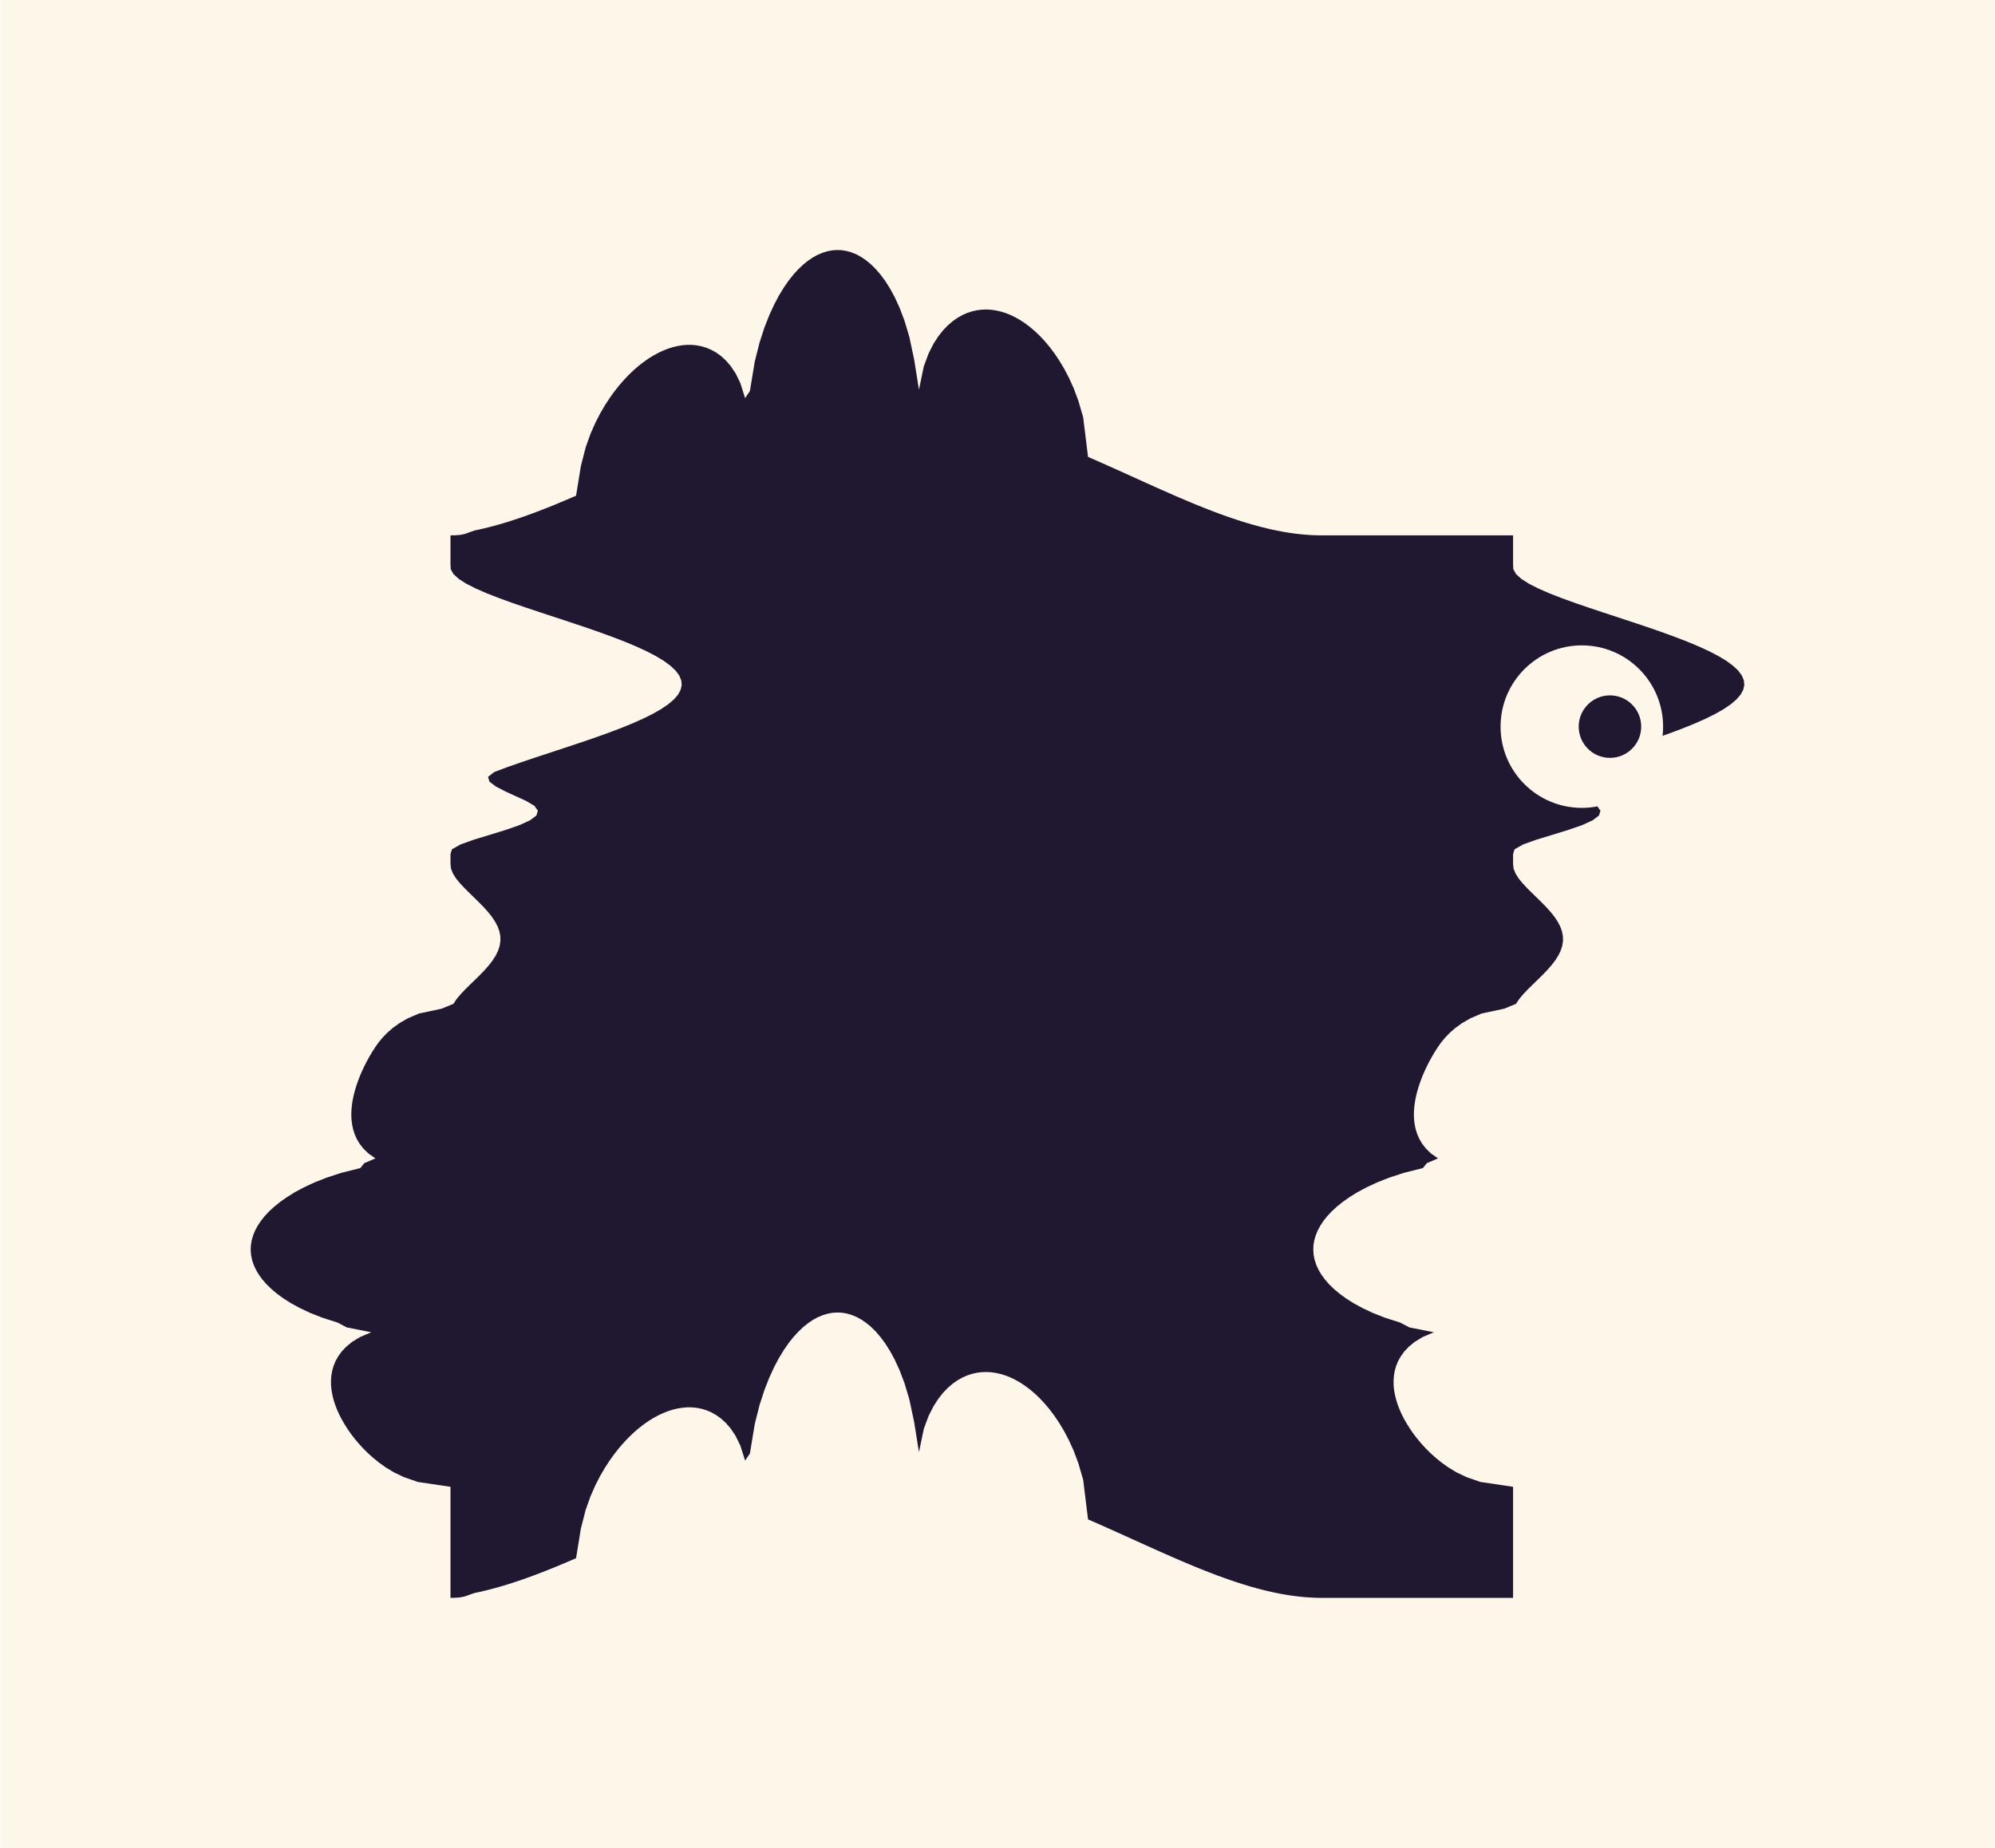
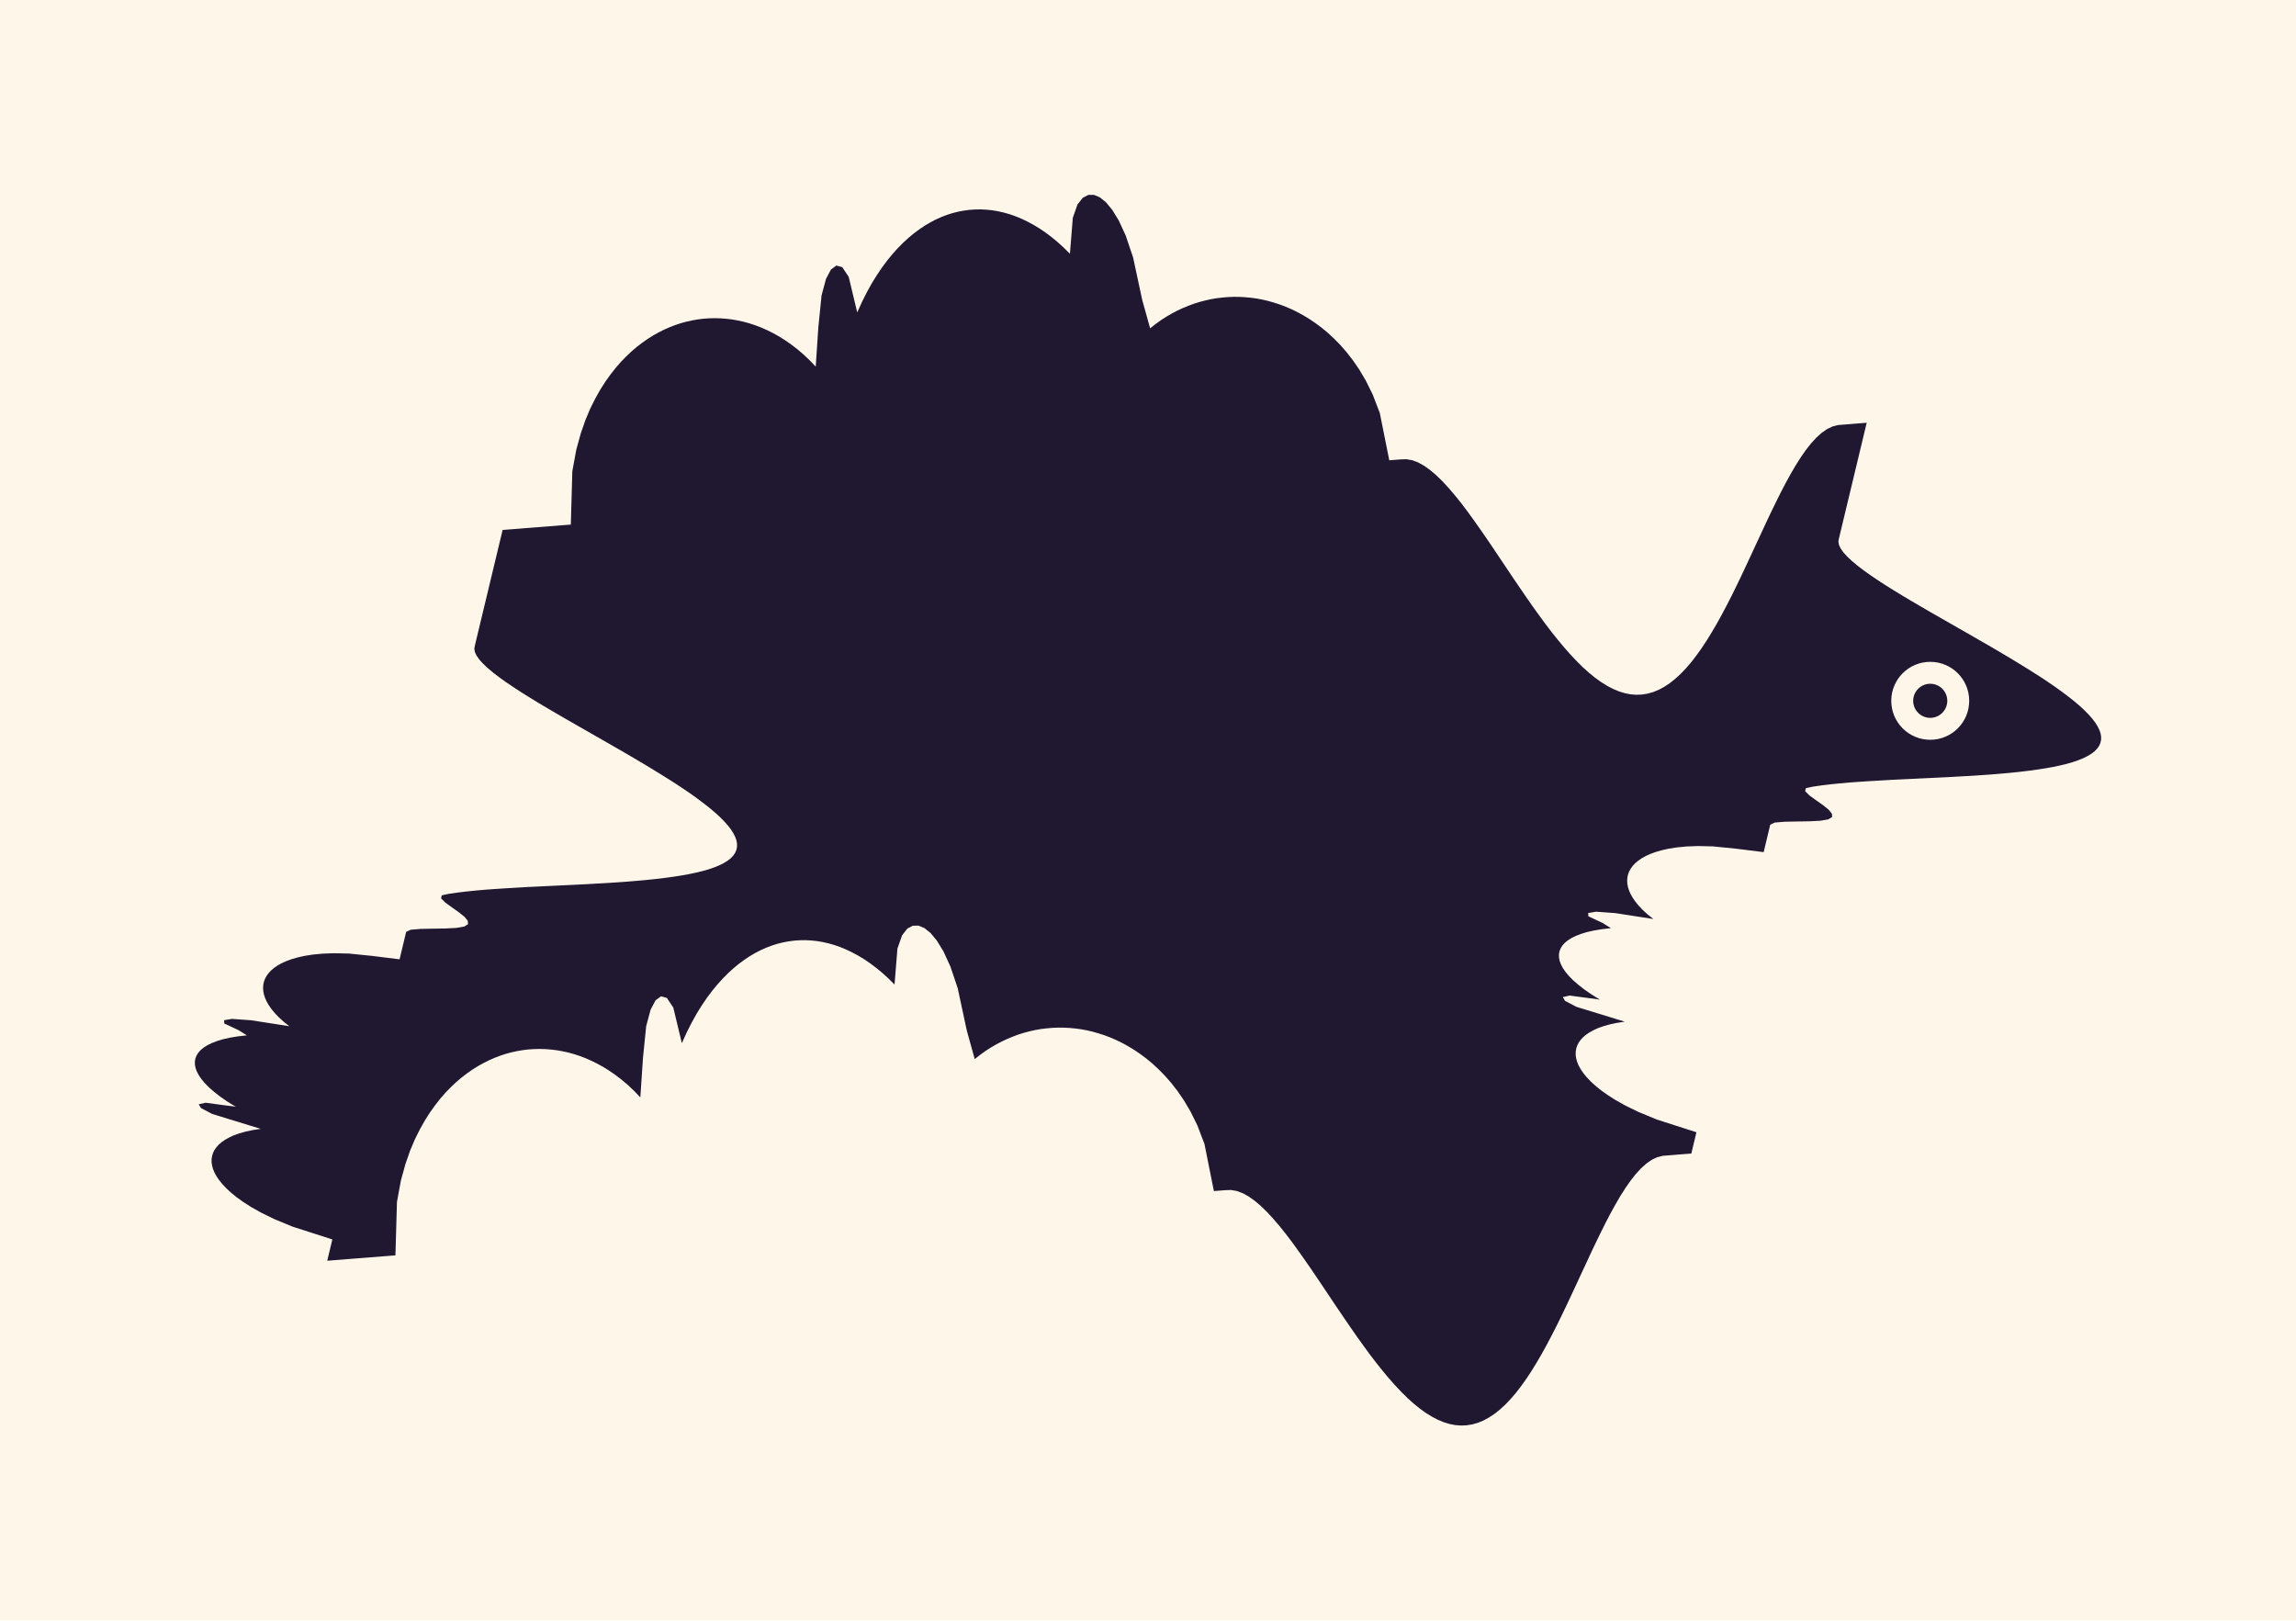
- <svg xmlns="http://www.w3.org/2000/svg" viewBox="0 0 637.92 591.32" width="638" height="591">
+ <svg xmlns="http://www.w3.org/2000/svg" viewBox="0 0 471.29 332.61">
  <rect width="100%" height="100%" fill="#fff6ea" />
-   <path fill="#201830" d="M143.93,511.32 L145.47,511.29 L147.02,511.17 L148.56,510.86 L150.11,510.28 L151.65,509.75 L153.20,509.43 L154.74,509.07 L156.29,508.69 L157.83,508.28 L159.38,507.85 L160.93,507.40 L162.47,506.93 L164.02,506.43 L165.56,505.92 L167.11,505.39 L168.65,504.84 L170.20,504.28 L171.74,503.70 L173.29,503.10 L174.83,502.50 L176.38,501.88 L177.93,501.25 L179.47,500.60 L181.02,499.95 L182.56,499.29 L184.11,498.63 L185.65,489.15 L187.20,483.11 L188.74,478.80 L190.29,475.29 L191.83,472.29 L193.38,469.64 L194.93,467.27 L196.47,465.13 L198.02,463.19 L199.56,461.43 L201.11,459.82 L202.65,458.35 L204.20,457.02 L205.74,455.82 L207.29,454.74 L208.83,453.78 L210.38,452.94 L211.93,452.21 L213.47,451.60 L215.02,451.10 L216.56,450.73 L218.11,450.48 L219.65,450.35 L221.20,450.36 L222.74,450.52 L224.29,450.82 L225.83,451.29 L227.38,451.95 L228.93,452.81 L230.47,453.92 L232.02,455.32 L233.56,457.10 L235.11,459.40 L236.65,462.52 L238.20,467.39 L239.74,465.11 L241.29,455.70 L242.83,449.59 L244.38,444.82 L245.93,440.88 L247.47,437.51 L249.02,434.59 L250.56,432.05 L252.11,429.82 L253.65,427.87 L255.20,426.18 L256.74,424.71 L258.29,423.46 L259.83,422.41 L261.38,421.56 L262.93,420.90 L264.47,420.42 L266.02,420.12 L267.56,420.00 L269.11,420.06 L270.65,420.31 L272.20,420.75 L273.74,421.37 L275.29,422.20 L276.83,423.24 L278.38,424.51 L279.93,426.02 L281.47,427.80 L283.02,429.88 L284.56,432.31 L286.11,435.16 L287.65,438.53 L289.20,442.62 L290.74,447.77 L292.29,455.05 L293.83,464.70 L295.38,457.23 L296.93,453.07 L298.47,450.03 L300.02,447.63 L301.56,445.68 L303.11,444.08 L304.65,442.76 L306.20,441.68 L307.74,440.81 L309.29,440.13 L310.83,439.63 L312.38,439.28 L313.93,439.09 L315.47,439.04 L317.02,439.13 L318.56,439.36 L320.11,439.72 L321.65,440.21 L323.20,440.83 L324.74,441.58 L326.29,442.47 L327.83,443.50 L329.38,444.66 L330.93,445.98 L332.47,447.45 L334.02,449.10 L335.56,450.93 L337.11,452.97 L338.65,455.25 L340.20,457.82 L341.74,460.74 L343.29,464.13 L344.83,468.22 L346.38,473.58 L347.93,486.21 L349.47,486.88 L351.02,487.56 L352.56,488.24 L354.11,488.93 L355.65,489.62 L357.20,490.32 L358.74,491.01 L360.29,491.71 L361.83,492.41 L363.38,493.11 L364.93,493.81 L366.47,494.51 L368.02,495.20 L369.56,495.90 L371.11,496.59 L372.65,497.27 L374.20,497.95 L375.74,498.63 L377.29,499.29 L378.83,499.95 L380.38,500.60 L381.93,501.25 L383.47,501.88 L385.02,502.50 L386.56,503.10 L388.11,503.70 L389.65,504.28 L391.20,504.84 L392.74,505.39 L394.29,505.92 L395.83,506.43 L397.38,506.93 L398.93,507.40 L400.47,507.85 L402.02,508.28 L403.56,508.69 L405.11,509.07 L406.65,509.43 L408.20,509.75 L409.74,510.06 L411.29,510.33 L412.83,510.57 L414.38,510.78 L415.93,510.96 L417.47,511.10 L419.02,511.21 L420.56,511.28 L422.11,511.32 L423.65,511.32 L425.20,511.32 L426.74,511.32 L428.29,511.32 L429.83,511.32 L431.38,511.32 L432.93,511.32 L434.47,511.32 L436.02,511.32 L437.56,511.32 L439.11,511.32 L440.65,511.32 L442.20,511.32 L443.74,511.32 L445.29,511.32 L446.83,511.32 L448.38,511.32 L449.93,511.32 L451.47,511.32 L453.02,511.32 L454.56,511.32 L456.11,511.32 L457.65,511.32 L459.20,511.32 L460.74,511.32 L462.29,511.32 L463.83,511.32 L465.38,511.32 L466.93,511.32 L468.47,511.32 L470.02,511.32 L471.56,511.32 L473.11,511.32 L474.65,511.32 L476.20,511.32 L477.74,511.32 L479.29,511.32 L480.83,511.32 L482.38,511.32 L483.93,511.32 L483.93,509.78 L483.93,508.23 L483.93,506.68 L483.93,505.14 L483.93,503.59 L483.93,502.05 L483.93,500.50 L483.93,498.96 L483.93,497.41 L483.93,495.87 L483.93,494.32 L483.93,492.78 L483.93,491.23 L483.93,489.68 L483.93,488.14 L483.93,486.59 L483.93,485.05 L483.93,483.50 L483.93,481.96 L483.93,480.41 L483.93,478.87 L483.93,477.32 L483.93,475.78 L473.50,474.23 L469.02,472.68 L465.81,471.14 L463.25,469.59 L461.08,468.05 L459.17,466.50 L457.46,464.96 L455.91,463.41 L454.50,461.87 L453.21,460.32 L452.03,458.78 L450.96,457.23 L449.98,455.68 L449.09,454.14 L448.30,452.59 L447.61,451.05 L447.02,449.50 L446.53,447.96 L446.14,446.41 L445.87,444.87 L445.71,443.32 L445.69,441.78 L445.80,440.23 L446.07,438.68 L446.50,437.14 L447.13,435.59 L447.99,434.05 L449.11,432.50 L450.56,430.96 L452.44,429.41 L454.96,427.87 L458.58,426.32 L450.77,424.78 L447.81,423.23 L442.98,421.68 L439.06,420.14 L435.76,418.59 L432.94,417.05 L430.49,415.50 L428.38,413.96 L426.54,412.41 L424.97,410.87 L423.64,409.32 L422.53,407.78 L421.63,406.23 L420.93,404.68 L420.43,403.14 L420.12,401.59 L420.00,400.05 L420.06,398.50 L420.31,396.96 L420.75,395.41 L421.37,393.87 L422.19,392.32 L423.20,390.78 L424.42,389.23 L425.86,387.68 L427.53,386.14 L429.45,384.59 L431.65,383.05 L434.15,381.50 L437.03,379.96 L440.34,378.41 L444.24,376.87 L448.96,375.32 L455.09,373.78 L456.32,372.23 L459.91,370.68 L457.70,369.14 L456.09,367.59 L454.88,366.05 L453.96,364.50 L453.28,362.96 L452.78,361.41 L452.45,359.87 L452.26,358.32 L452.19,356.78 L452.24,355.23 L452.38,353.68 L452.61,352.14 L452.93,350.59 L453.32,349.05 L453.79,347.50 L454.32,345.96 L454.91,344.41 L455.57,342.87 L456.29,341.32 L457.07,339.78 L457.92,338.23 L458.83,336.68 L459.82,335.14 L460.91,333.59 L462.19,332.05 L463.68,330.50 L465.45,328.96 L467.59,327.41 L470.26,325.87 L473.87,324.32 L481.10,322.78 L484.87,321.23 L485.90,319.68 L487.19,318.14 L488.66,316.59 L490.22,315.05 L491.82,313.50 L493.39,311.96 L494.88,310.41 L496.23,308.87 L497.42,307.32 L498.40,305.78 L499.16,304.23 L499.66,302.68 L499.90,301.14 L499.88,299.59 L499.58,298.05 L499.03,296.50 L498.22,294.96 L497.20,293.41 L495.97,291.87 L494.59,290.32 L493.08,288.78 L491.50,287.23 L489.91,285.68 L488.36,284.14 L486.92,282.59 L485.67,281.05 L484.70,279.50 L484.09,277.96 L483.93,276.41 L483.93,274.87 L483.93,273.32 L484.40,271.78 L487.13,270.23 L491.46,268.68 L496.51,267.14 L501.55,265.59 L506.00,264.05 L509.39,262.50 L511.42,260.96 L511.89,259.41 L510.78,257.87 L508.18,256.32 L504.81,254.78 L501.43,253.23 L498.45,251.68 L496.40,250.14 L495.95,248.59 L497.93,247.05 L502.05,245.50 L506.46,243.96 L511.06,242.41 L515.74,240.87 L520.44,239.32 L525.09,237.78 L529.62,236.23 L533.97,234.68 L538.08,233.14 L541.91,231.59 L545.40,230.05 L548.53,228.50 L551.25,226.96 L553.53,225.41 L555.36,223.87 L556.71,222.32 L557.56,220.78 L557.92,219.23 L557.76,217.68 L557.11,216.14 L555.96,214.59 L554.32,213.05 L552.22,211.50 L549.67,209.96 L546.70,208.41 L543.35,206.87 L539.65,205.32 L535.65,203.78 L531.38,202.23 L526.92,200.68 L522.31,199.14 L517.62,197.59 L512.92,196.05 L508.28,194.50 L503.79,192.96 L499.52,191.41 L495.56,189.87 L492.01,188.32 L488.98,186.78 L486.56,185.23 L484.86,183.68 L484.01,182.14 L483.93,180.59 L483.93,179.05 L483.93,177.50 L483.93,175.96 L483.93,174.41 L483.93,172.87 L483.93,171.32 L482.38,171.32 L480.83,171.32 L479.29,171.32 L477.74,171.32 L476.20,171.32 L474.65,171.32 L473.11,171.32 L471.56,171.32 L470.02,171.32 L468.47,171.32 L466.93,171.32 L465.38,171.32 L463.83,171.32 L462.29,171.32 L460.74,171.32 L459.20,171.32 L457.65,171.32 L456.11,171.32 L454.56,171.32 L453.02,171.32 L451.47,171.32 L449.93,171.32 L448.38,171.32 L446.83,171.32 L445.29,171.32 L443.74,171.32 L442.20,171.32 L440.65,171.32 L439.11,171.32 L437.56,171.32 L436.02,171.32 L434.47,171.32 L432.93,171.32 L431.38,171.32 L429.83,171.32 L428.29,171.32 L426.74,171.32 L425.20,171.32 L423.65,171.32 L422.11,171.32 L420.56,171.28 L419.02,171.21 L417.47,171.10 L415.93,170.96 L414.38,170.78 L412.83,170.57 L411.29,170.33 L409.74,170.06 L408.20,169.75 L406.65,169.43 L405.11,169.07 L403.56,168.69 L402.02,168.28 L400.47,167.85 L398.93,167.40 L397.38,166.93 L395.83,166.43 L394.29,165.92 L392.74,165.39 L391.20,164.84 L389.65,164.28 L388.11,163.70 L386.56,163.10 L385.02,162.50 L383.47,161.88 L381.93,161.25 L380.38,160.60 L378.83,159.95 L377.29,159.29 L375.74,158.63 L374.20,157.95 L372.65,157.27 L371.11,156.59 L369.56,155.90 L368.02,155.20 L366.47,154.51 L364.93,153.81 L363.38,153.11 L361.83,152.41 L360.29,151.71 L358.74,151.01 L357.20,150.32 L355.65,149.62 L354.11,148.93 L352.56,148.24 L351.02,147.56 L349.47,146.88 L347.93,146.21 L346.38,133.58 L344.83,128.22 L343.29,124.13 L341.74,120.74 L340.20,117.82 L338.65,115.25 L337.11,112.97 L335.56,110.93 L334.02,109.10 L332.47,107.45 L330.93,105.98 L329.38,104.66 L327.83,103.50 L326.29,102.47 L324.74,101.58 L323.20,100.83 L321.65,100.21 L320.11,99.72 L318.56,99.36 L317.02,99.13 L315.47,99.04 L313.93,99.09 L312.38,99.28 L310.83,99.63 L309.29,100.13 L307.74,100.81 L306.20,101.68 L304.65,102.76 L303.11,104.08 L301.56,105.68 L300.02,107.63 L298.47,110.03 L296.93,113.07 L295.38,117.23 L293.83,124.70 L292.29,115.05 L290.74,107.77 L289.20,102.62 L287.65,98.53 L286.11,95.16 L284.56,92.31 L283.02,89.88 L281.47,87.80 L279.93,86.02 L278.38,84.51 L276.83,83.24 L275.29,82.20 L273.74,81.37 L272.20,80.75 L270.65,80.31 L269.11,80.06 L267.56,80.00 L266.02,80.12 L264.47,80.42 L262.93,80.90 L261.38,81.56 L259.83,82.41 L258.29,83.46 L256.74,84.71 L255.20,86.18 L253.65,87.87 L252.11,89.82 L250.56,92.05 L249.02,94.59 L247.47,97.51 L245.93,100.88 L244.38,104.82 L242.83,109.59 L241.29,115.70 L239.74,125.11 L238.20,127.39 L236.65,122.52 L235.11,119.40 L233.56,117.10 L232.02,115.32 L230.47,113.92 L228.93,112.81 L227.38,111.95 L225.83,111.29 L224.29,110.82 L222.74,110.52 L221.20,110.36 L219.65,110.35 L218.11,110.48 L216.56,110.73 L215.02,111.10 L213.47,111.60 L211.93,112.21 L210.38,112.94 L208.83,113.78 L207.29,114.74 L205.74,115.82 L204.20,117.02 L202.65,118.35 L201.11,119.82 L199.56,121.43 L198.02,123.19 L196.47,125.13 L194.93,127.27 L193.38,129.64 L191.83,132.29 L190.29,135.29 L188.74,138.80 L187.20,143.11 L185.65,149.15 L184.11,158.63 L182.56,159.29 L181.02,159.95 L179.47,160.60 L177.93,161.25 L176.38,161.88 L174.83,162.50 L173.29,163.10 L171.74,163.70 L170.20,164.28 L168.65,164.84 L167.11,165.39 L165.56,165.92 L164.02,166.43 L162.47,166.93 L160.93,167.40 L159.38,167.85 L157.83,168.28 L156.29,168.69 L154.74,169.07 L153.20,169.43 L151.65,169.75 L150.11,170.28 L148.56,170.86 L147.02,171.17 L145.47,171.29 L143.93,171.32 L143.93,172.87 L143.93,174.41 L143.93,175.96 L143.93,177.50 L143.93,179.05 L143.93,180.59 L144.01,182.14 L144.86,183.68 L146.56,185.23 L148.98,186.78 L152.01,188.32 L155.56,189.87 L159.52,191.41 L163.79,192.96 L168.28,194.50 L172.92,196.05 L177.62,197.59 L182.31,199.14 L186.92,200.68 L191.38,202.23 L195.65,203.78 L199.65,205.32 L203.35,206.87 L206.70,208.41 L209.67,209.96 L212.22,211.50 L214.32,213.05 L215.96,214.59 L217.11,216.14 L217.76,217.68 L217.92,219.23 L217.56,220.78 L216.71,222.32 L215.36,223.87 L213.53,225.41 L211.25,226.96 L208.53,228.50 L205.40,230.05 L201.91,231.59 L198.08,233.14 L193.97,234.68 L189.62,236.23 L185.09,237.78 L180.44,239.32 L175.74,240.87 L171.06,242.41 L166.46,243.96 L162.05,245.50 L157.93,247.05 L155.95,248.59 L156.40,250.14 L158.45,251.68 L161.43,253.23 L164.81,254.78 L168.18,256.32 L170.78,257.87 L171.89,259.41 L171.42,260.96 L169.39,262.50 L166.00,264.05 L161.55,265.59 L156.51,267.14 L151.46,268.68 L147.13,270.23 L144.40,271.78 L143.93,273.32 L143.93,274.87 L143.93,276.41 L144.09,277.96 L144.70,279.50 L145.67,281.05 L146.92,282.59 L148.36,284.14 L149.91,285.68 L151.50,287.23 L153.08,288.78 L154.59,290.32 L155.97,291.87 L157.20,293.41 L158.22,294.96 L159.03,296.50 L159.58,298.05 L159.88,299.59 L159.90,301.14 L159.66,302.68 L159.16,304.23 L158.40,305.78 L157.42,307.32 L156.23,308.87 L154.88,310.41 L153.39,311.96 L151.82,313.50 L150.22,315.05 L148.66,316.59 L147.19,318.14 L145.90,319.68 L144.87,321.23 L141.10,322.78 L133.87,324.32 L130.26,325.87 L127.59,327.41 L125.45,328.96 L123.68,330.50 L122.19,332.05 L120.91,333.59 L119.82,335.14 L118.83,336.68 L117.92,338.23 L117.07,339.78 L116.29,341.32 L115.57,342.87 L114.91,344.41 L114.32,345.96 L113.79,347.50 L113.32,349.05 L112.93,350.59 L112.61,352.14 L112.38,353.68 L112.24,355.23 L112.19,356.78 L112.26,358.32 L112.45,359.87 L112.78,361.41 L113.28,362.96 L113.96,364.50 L114.88,366.05 L116.09,367.59 L117.70,369.14 L119.91,370.68 L116.32,372.23 L115.09,373.78 L108.96,375.32 L104.24,376.87 L100.34,378.41 L97.03,379.96 L94.15,381.50 L91.65,383.05 L89.45,384.59 L87.53,386.14 L85.86,387.68 L84.42,389.23 L83.20,390.78 L82.19,392.32 L81.37,393.87 L80.75,395.41 L80.31,396.96 L80.06,398.50 L80.00,400.05 L80.12,401.59 L80.43,403.14 L80.93,404.68 L81.63,406.23 L82.53,407.78 L83.64,409.32 L84.97,410.87 L86.54,412.41 L88.38,413.96 L90.49,415.50 L92.94,417.05 L95.76,418.59 L99.06,420.14 L102.98,421.68 L107.81,423.23 L110.77,424.78 L118.58,426.32 L114.96,427.87 L112.44,429.41 L110.56,430.96 L109.11,432.50 L107.99,434.05 L107.13,435.59 L106.50,437.14 L106.07,438.68 L105.80,440.23 L105.69,441.78 L105.71,443.32 L105.87,444.87 L106.14,446.41 L106.53,447.96 L107.02,449.50 L107.61,451.05 L108.30,452.59 L109.09,454.14 L109.98,455.68 L110.96,457.23 L112.03,458.78 L113.21,460.32 L114.50,461.87 L115.91,463.41 L117.46,464.96 L119.17,466.50 L121.08,468.05 L123.25,469.59 L125.81,471.14 L129.02,472.68 L133.50,474.23 L143.93,475.78 L143.93,477.32 L143.93,478.87 L143.93,480.41 L143.93,481.96 L143.93,483.50 L143.93,485.05 L143.93,486.59 L143.93,488.14 L143.93,489.68 L143.93,491.23 L143.93,492.78 L143.93,494.32 L143.93,495.87 L143.93,497.41 L143.93,498.96 L143.93,500.50 L143.93,502.05 L143.93,503.59 L143.93,505.14 L143.93,506.68 L143.93,508.23 L143.93,509.78 Z" />
-   <circle cx="505.93" cy="232.52" r="26.0" fill="#fff6ea" />
-   <circle cx="514.93" cy="232.52" r="10.0" fill="#201830" />
+   <path fill="#201830" d="M67.17,258.78 L68.33,258.69 L69.50,258.60 L70.67,258.51 L71.83,258.41 L73.00,258.32 L74.17,258.23 L75.33,258.14 L76.50,258.05 L77.67,257.96 L78.83,257.86 L80.00,257.77 L81.17,257.68 L81.48,246.72 L82.30,242.27 L83.22,238.94 L84.17,236.21 L85.16,233.87 L86.18,231.82 L87.21,229.99 L88.25,228.35 L89.31,226.87 L90.38,225.51 L91.45,224.28 L92.54,223.16 L93.63,222.13 L94.73,221.19 L95.84,220.34 L96.95,219.56 L98.07,218.86 L99.20,218.23 L100.33,217.66 L101.46,217.16 L102.60,216.72 L103.74,216.34 L104.89,216.03 L106.05,215.77 L107.20,215.57 L108.37,215.42 L109.53,215.34 L110.71,215.31 L111.88,215.34 L113.06,215.43 L114.25,215.57 L115.44,215.78 L116.63,216.04 L117.83,216.37 L119.04,216.77 L120.25,217.23 L121.46,217.77 L122.69,218.38 L123.91,219.06 L125.15,219.84 L126.39,220.70 L127.64,221.66 L128.90,222.73 L130.16,223.92 L131.44,225.26 L131.98,217.15 L132.64,210.62 L133.55,207.24 L134.57,205.32 L135.68,204.51 L136.88,204.83 L138.21,206.83 L139.96,214.13 L140.96,211.92 L141.98,209.90 L143.00,208.06 L144.05,206.38 L145.10,204.83 L146.16,203.41 L147.23,202.11 L148.31,200.91 L149.40,199.81 L150.49,198.81 L151.60,197.89 L152.71,197.07 L153.82,196.32 L154.94,195.66 L156.07,195.07 L157.20,194.56 L158.34,194.12 L159.49,193.75 L160.64,193.46 L161.80,193.24 L162.96,193.08 L164.12,193.00 L165.30,192.98 L166.47,193.04 L167.66,193.16 L168.85,193.36 L170.04,193.63 L171.24,193.97 L172.45,194.39 L173.66,194.89 L174.88,195.47 L176.11,196.13 L177.34,196.87 L178.58,197.71 L179.83,198.65 L181.08,199.68 L182.35,200.83 L183.62,202.09 L184.21,194.71 L185.17,191.98 L186.24,190.61 L187.37,190.01 L188.54,190.00 L189.75,190.50 L191.01,191.51 L192.30,193.07 L193.65,195.27 L195.07,198.35 L196.59,202.86 L198.45,211.53 L200.08,217.39 L201.19,216.52 L202.30,215.72 L203.42,215.00 L204.54,214.35 L205.67,213.76 L206.80,213.23 L207.94,212.76 L209.08,212.34 L210.22,211.98 L211.37,211.68 L212.53,211.42 L213.68,211.22 L214.85,211.08 L216.01,210.98 L217.18,210.93 L218.36,210.94 L219.54,211.00 L220.72,211.11 L221.91,211.27 L223.10,211.49 L224.29,211.77 L225.49,212.11 L226.70,212.50 L227.91,212.96 L229.12,213.48 L230.34,214.08 L231.57,214.75 L232.80,215.50 L234.04,216.34 L235.29,217.27 L236.55,218.31 L237.81,219.48 L239.09,220.78 L240.38,222.25 L241.68,223.92 L243.01,225.85 L244.36,228.14 L245.76,230.96 L247.23,234.79 L249.17,244.48 L250.33,244.39 L251.50,244.30 L252.67,244.26 L253.86,244.46 L255.07,244.91 L256.30,245.59 L257.54,246.47 L258.80,247.54 L260.07,248.77 L261.35,250.16 L262.64,251.67 L263.95,253.30 L265.26,255.03 L266.57,256.84 L267.89,258.71 L269.22,260.63 L270.54,262.58 L271.87,264.56 L273.20,266.55 L274.53,268.53 L275.86,270.49 L277.19,272.43 L278.51,274.33 L279.83,276.17 L281.14,277.96 L282.45,279.68 L283.76,281.32 L285.05,282.87 L286.34,284.33 L287.62,285.69 L288.89,286.95 L290.16,288.09 L291.41,289.11 L292.65,290.00 L293.89,290.77 L295.11,291.41 L296.33,291.92 L297.53,292.29 L298.72,292.52 L299.90,292.61 L301.07,292.56 L302.23,292.37 L303.38,292.04 L304.52,291.57 L305.64,290.96 L306.76,290.22 L307.86,289.34 L308.96,288.34 L310.04,287.21 L311.12,285.96 L312.18,284.59 L313.24,283.11 L314.29,281.53 L315.33,279.84 L316.37,278.07 L317.40,276.21 L318.42,274.28 L319.44,272.29 L320.45,270.24 L321.46,268.14 L322.46,266.01 L323.47,263.85 L324.47,261.68 L325.48,259.52 L326.48,257.36 L327.49,255.23 L328.50,253.15 L329.51,251.12 L330.53,249.16 L331.56,247.29 L332.59,245.52 L333.64,243.87 L334.69,242.36 L335.76,241.00 L336.84,239.82 L337.94,238.84 L339.05,238.06 L340.18,237.53 L341.33,237.24 L342.50,237.15 L343.67,237.06 L344.83,236.96 L346.00,236.87 L347.17,236.78 L347.32,236.16 L347.47,235.53 L347.62,234.91 L347.77,234.28 L347.92,233.66 L348.07,233.03 L348.22,232.41 L340.06,229.79 L336.25,228.21 L333.62,226.92 L331.57,225.77 L329.91,224.71 L328.54,223.72 L327.39,222.78 L326.43,221.89 L325.62,221.03 L324.97,220.22 L324.44,219.43 L324.02,218.67 L323.72,217.93 L323.53,217.23 L323.43,216.54 L323.44,215.88 L323.54,215.25 L323.74,214.63 L324.03,214.04 L324.43,213.48 L324.92,212.93 L325.52,212.42 L326.24,211.93 L327.07,211.47 L328.02,211.03 L329.13,210.64 L330.39,210.28 L331.84,209.97 L333.51,209.71 L323.57,206.66 L321.25,205.44 L320.79,204.67 L322.19,204.35 L328.40,205.18 L326.65,204.10 L325.18,203.08 L323.95,202.12 L322.91,201.21 L322.06,200.35 L321.36,199.52 L320.82,198.73 L320.42,197.97 L320.15,197.25 L320.01,196.55 L320.00,195.89 L320.11,195.25 L320.35,194.65 L320.71,194.08 L321.20,193.53 L321.82,193.02 L322.58,192.54 L323.48,192.10 L324.54,191.69 L325.76,191.32 L327.18,191.00 L328.80,190.73 L330.67,190.52 L328.96,189.45 L326.03,188.08 L326.00,187.41 L327.61,187.14 L331.52,187.42 L339.38,188.64 L338.20,187.70 L337.22,186.80 L336.40,185.94 L335.72,185.12 L335.17,184.33 L334.73,183.56 L334.40,182.82 L334.17,182.10 L334.04,181.41 L334.00,180.74 L334.05,180.09 L334.19,179.46 L334.42,178.86 L334.74,178.28 L335.16,177.71 L335.67,177.17 L336.28,176.66 L336.99,176.17 L337.82,175.71 L338.77,175.28 L339.86,174.88 L341.11,174.52 L342.55,174.20 L344.21,173.94 L346.17,173.75 L348.54,173.66 L351.61,173.73 L356.38,174.21 L362.02,174.91 L362.17,174.28 L362.32,173.66 L362.47,173.03 L362.62,172.41 L362.77,171.78 L362.92,171.16 L363.07,170.53 L363.22,169.91 L363.37,169.28 L364.30,168.84 L366.34,168.67 L368.89,168.62 L371.48,168.58 L373.71,168.46 L375.30,168.18 L376.07,167.70 L376.03,167.03 L375.37,166.21 L374.22,165.28 L372.80,164.27 L371.42,163.28 L370.54,162.41 L370.67,161.78 L372.12,161.47 L373.84,161.22 L375.67,161.00 L377.61,160.80 L379.63,160.62 L381.73,160.47 L383.89,160.33 L386.10,160.20 L388.35,160.07 L390.63,159.96 L392.93,159.85 L395.22,159.74 L397.52,159.63 L399.79,159.52 L402.05,159.39 L404.26,159.27 L406.44,159.13 L408.56,158.98 L410.63,158.81 L412.63,158.63 L414.56,158.43 L416.40,158.21 L418.16,157.97 L419.83,157.71 L421.40,157.43 L422.87,157.12 L424.23,156.79 L425.48,156.43 L426.62,156.04 L427.64,155.62 L428.53,155.18 L429.31,154.70 L429.96,154.20 L430.48,153.66 L430.88,153.09 L431.14,152.50 L431.28,151.87 L431.29,151.21 L431.17,150.52 L430.92,149.80 L430.54,149.05 L430.05,148.27 L429.42,147.46 L428.68,146.62 L427.82,145.75 L426.85,144.86 L425.76,143.93 L424.57,142.99 L423.28,142.02 L421.90,141.02 L420.42,140.01 L418.86,138.97 L417.21,137.92 L415.50,136.85 L413.72,135.76 L411.89,134.66 L410.00,133.54 L408.08,132.42 L406.12,131.29 L404.14,130.15 L402.14,129.01 L400.15,127.87 L398.16,126.73 L396.18,125.60 L394.24,124.47 L392.33,123.35 L390.48,122.25 L388.70,121.16 L386.99,120.09 L385.38,119.04 L383.87,118.02 L382.47,117.02 L381.22,116.06 L380.11,115.13 L379.17,114.24 L378.40,113.40 L377.84,112.60 L377.48,111.86 L377.36,111.17 L377.47,110.53 L377.62,109.91 L377.77,109.28 L377.92,108.66 L378.07,108.03 L378.22,107.41 L378.37,106.78 L378.52,106.16 L378.67,105.53 L378.82,104.91 L378.97,104.28 L379.12,103.66 L379.27,103.03 L379.42,102.41 L379.57,101.78 L379.72,101.16 L379.87,100.53 L380.02,99.91 L380.17,99.28 L380.32,98.66 L380.47,98.03 L380.62,97.41 L380.77,96.78 L380.92,96.16 L381.07,95.53 L381.22,94.91 L381.37,94.28 L381.52,93.66 L381.67,93.03 L381.82,92.41 L381.97,91.78 L382.12,91.16 L382.27,90.53 L382.42,89.91 L382.57,89.28 L382.72,88.66 L382.87,88.03 L383.02,87.41 L383.17,86.78 L382.00,86.87 L380.83,86.96 L379.67,87.06 L378.50,87.15 L377.33,87.24 L376.18,87.53 L375.05,88.06 L373.94,88.84 L372.84,89.82 L371.76,91.00 L370.69,92.36 L369.64,93.87 L368.59,95.52 L367.56,97.29 L366.53,99.16 L365.51,101.12 L364.50,103.15 L363.49,105.23 L362.48,107.36 L361.48,109.52 L360.47,111.68 L359.47,113.85 L358.46,116.01 L357.46,118.14 L356.45,120.24 L355.44,122.29 L354.42,124.28 L353.40,126.21 L352.37,128.07 L351.33,129.84 L350.29,131.53 L349.24,133.11 L348.18,134.59 L347.12,135.96 L346.04,137.21 L344.96,138.34 L343.86,139.34 L342.76,140.22 L341.64,140.96 L340.52,141.57 L339.38,142.04 L338.23,142.37 L337.07,142.56 L335.90,142.61 L334.72,142.52 L333.53,142.29 L332.33,141.92 L331.11,141.41 L329.89,140.77 L328.65,140.00 L327.41,139.11 L326.16,138.09 L324.89,136.95 L323.62,135.69 L322.34,134.33 L321.05,132.87 L319.76,131.32 L318.45,129.68 L317.14,127.96 L315.83,126.17 L314.51,124.33 L313.19,122.43 L311.86,120.49 L310.53,118.53 L309.20,116.55 L307.87,114.56 L306.54,112.58 L305.22,110.63 L303.89,108.71 L302.57,106.84 L301.26,105.03 L299.95,103.30 L298.64,101.67 L297.35,100.16 L296.07,98.77 L294.80,97.54 L293.54,96.47 L292.30,95.59 L291.07,94.91 L289.86,94.46 L288.67,94.26 L287.50,94.30 L286.33,94.39 L285.17,94.48 L283.23,84.79 L281.76,80.96 L280.36,78.14 L279.01,75.85 L277.68,73.92 L276.38,72.25 L275.09,70.78 L273.81,69.48 L272.55,68.31 L271.29,67.27 L270.04,66.34 L268.80,65.50 L267.57,64.75 L266.34,64.08 L265.12,63.48 L263.91,62.96 L262.70,62.50 L261.49,62.11 L260.29,61.77 L259.10,61.49 L257.91,61.27 L256.72,61.11 L255.54,61.00 L254.36,60.94 L253.18,60.93 L252.01,60.98 L250.85,61.08 L249.68,61.22 L248.53,61.42 L247.37,61.68 L246.22,61.98 L245.08,62.34 L243.94,62.76 L242.80,63.23 L241.67,63.76 L240.54,64.35 L239.42,65.00 L238.30,65.72 L237.19,66.52 L236.08,67.39 L234.45,61.53 L232.59,52.86 L231.07,48.35 L229.65,45.27 L228.30,43.07 L227.01,41.51 L225.75,40.50 L224.54,40.00 L223.37,40.01 L222.24,40.61 L221.17,41.98 L220.21,44.71 L219.62,52.09 L218.35,50.83 L217.08,49.68 L215.83,48.65 L214.58,47.71 L213.34,46.87 L212.11,46.13 L210.88,45.47 L209.66,44.89 L208.45,44.39 L207.24,43.97 L206.04,43.63 L204.85,43.36 L203.66,43.16 L202.47,43.04 L201.30,42.98 L200.12,43.00 L198.96,43.08 L197.80,43.24 L196.64,43.46 L195.49,43.75 L194.34,44.12 L193.20,44.56 L192.07,45.07 L190.94,45.66 L189.82,46.32 L188.71,47.07 L187.60,47.89 L186.49,48.81 L185.40,49.81 L184.31,50.91 L183.23,52.11 L182.16,53.41 L181.10,54.83 L180.05,56.38 L179.00,58.06 L177.98,59.90 L176.96,61.92 L175.96,64.13 L174.21,56.83 L172.88,54.83 L171.68,54.51 L170.57,55.32 L169.55,57.24 L168.64,60.62 L167.98,67.15 L167.44,75.26 L166.16,73.92 L164.90,72.73 L163.64,71.66 L162.39,70.70 L161.15,69.84 L159.91,69.06 L158.69,68.38 L157.46,67.77 L156.25,67.23 L155.04,66.77 L153.83,66.37 L152.63,66.04 L151.44,65.78 L150.25,65.57 L149.06,65.43 L147.88,65.34 L146.71,65.31 L145.53,65.34 L144.37,65.42 L143.20,65.57 L142.05,65.77 L140.89,66.03 L139.74,66.34 L138.60,66.72 L137.46,67.16 L136.33,67.66 L135.20,68.23 L134.07,68.86 L132.95,69.56 L131.84,70.34 L130.73,71.19 L129.63,72.13 L128.54,73.16 L127.45,74.28 L126.38,75.51 L125.31,76.87 L124.25,78.35 L123.21,79.99 L122.18,81.82 L121.16,83.87 L120.17,86.21 L119.22,88.94 L118.30,92.27 L117.48,96.72 L117.17,107.68 L116.00,107.77 L114.83,107.86 L113.67,107.96 L112.50,108.05 L111.33,108.14 L110.17,108.23 L109.00,108.32 L107.83,108.41 L106.67,108.51 L105.50,108.60 L104.33,108.69 L103.17,108.78 L103.02,109.41 L102.87,110.03 L102.72,110.66 L102.57,111.28 L102.42,111.91 L102.27,112.53 L102.12,113.16 L101.97,113.78 L101.82,114.41 L101.67,115.03 L101.52,115.66 L101.37,116.28 L101.22,116.91 L101.07,117.53 L100.92,118.16 L100.77,118.78 L100.62,119.41 L100.47,120.03 L100.32,120.66 L100.17,121.28 L100.02,121.91 L99.87,122.53 L99.72,123.16 L99.57,123.78 L99.42,124.41 L99.27,125.03 L99.12,125.66 L98.97,126.28 L98.82,126.91 L98.67,127.53 L98.52,128.16 L98.37,128.78 L98.22,129.41 L98.07,130.03 L97.92,130.66 L97.77,131.28 L97.62,131.91 L97.47,132.53 L97.36,133.17 L97.48,133.86 L97.84,134.60 L98.40,135.40 L99.17,136.24 L100.11,137.13 L101.22,138.06 L102.47,139.02 L103.87,140.02 L105.38,141.04 L106.99,142.09 L108.70,143.16 L110.48,144.25 L112.33,145.35 L114.24,146.47 L116.18,147.60 L118.16,148.73 L120.15,149.87 L122.14,151.01 L124.14,152.15 L126.12,153.29 L128.08,154.42 L130.00,155.54 L131.89,156.66 L133.72,157.76 L135.50,158.85 L137.21,159.92 L138.86,160.97 L140.42,162.01 L141.90,163.02 L143.28,164.02 L144.57,164.99 L145.76,165.93 L146.85,166.86 L147.82,167.75 L148.68,168.62 L149.42,169.46 L150.05,170.27 L150.54,171.05 L150.92,171.80 L151.17,172.52 L151.29,173.21 L151.28,173.87 L151.14,174.50 L150.88,175.09 L150.48,175.66 L149.96,176.20 L149.31,176.70 L148.53,177.18 L147.64,177.62 L146.62,178.04 L145.48,178.43 L144.23,178.79 L142.87,179.12 L141.40,179.43 L139.83,179.71 L138.16,179.97 L136.40,180.21 L134.56,180.43 L132.63,180.63 L130.63,180.81 L128.56,180.98 L126.44,181.13 L124.26,181.27 L122.05,181.39 L119.79,181.52 L117.52,181.63 L115.22,181.74 L112.93,181.85 L110.63,181.96 L108.35,182.07 L106.10,182.20 L103.89,182.33 L101.73,182.47 L99.63,182.62 L97.61,182.80 L95.67,183.00 L93.84,183.22 L92.12,183.47 L90.67,183.78 L90.54,184.41 L91.42,185.28 L92.80,186.27 L94.22,187.28 L95.37,188.21 L96.03,189.03 L96.07,189.70 L95.30,190.18 L93.71,190.46 L91.48,190.58 L88.89,190.62 L86.34,190.67 L84.30,190.84 L83.37,191.28 L83.22,191.91 L83.07,192.53 L82.92,193.16 L82.77,193.78 L82.62,194.41 L82.47,195.03 L82.32,195.66 L82.17,196.28 L82.02,196.91 L76.38,196.21 L71.61,195.73 L68.54,195.66 L66.17,195.75 L64.21,195.94 L62.55,196.20 L61.11,196.52 L59.86,196.88 L58.77,197.28 L57.82,197.71 L56.99,198.17 L56.28,198.66 L55.67,199.17 L55.16,199.71 L54.74,200.28 L54.42,200.86 L54.19,201.46 L54.05,202.09 L54.00,202.74 L54.04,203.41 L54.17,204.10 L54.40,204.82 L54.73,205.56 L55.17,206.33 L55.72,207.12 L56.40,207.94 L57.22,208.80 L58.20,209.70 L59.38,210.64 L51.52,209.42 L47.61,209.14 L46.00,209.41 L46.03,210.08 L48.96,211.45 L50.67,212.52 L48.80,212.73 L47.18,213.00 L45.76,213.32 L44.54,213.69 L43.48,214.10 L42.58,214.54 L41.82,215.02 L41.20,215.53 L40.71,216.08 L40.35,216.65 L40.11,217.25 L40.00,217.89 L40.01,218.55 L40.15,219.25 L40.42,219.97 L40.82,220.73 L41.36,221.52 L42.06,222.35 L42.91,223.21 L43.95,224.12 L45.18,225.08 L46.65,226.10 L48.40,227.18 L42.19,226.35 L40.79,226.67 L41.25,227.44 L43.57,228.66 L53.51,231.71 L51.84,231.97 L50.39,232.28 L49.13,232.64 L48.02,233.03 L47.07,233.47 L46.24,233.93 L45.52,234.42 L44.92,234.93 L44.43,235.48 L44.03,236.04 L43.74,236.63 L43.54,237.25 L43.44,237.88 L43.43,238.54 L43.53,239.23 L43.72,239.93 L44.02,240.67 L44.44,241.43 L44.97,242.22 L45.62,243.03 L46.43,243.89 L47.39,244.78 L48.54,245.72 L49.91,246.71 L51.57,247.77 L53.62,248.92 L56.25,250.21 L60.06,251.79 L68.22,254.41 L68.07,255.03 L67.92,255.66 L67.77,256.28 L67.62,256.91 L67.47,257.53 L67.32,258.16 Z" />
+   <circle cx="396.21" cy="143.85" r="8" fill="#fff6ea" />
+   <circle cx="396.21" cy="143.85" r="3.5" fill="#201830" />
</svg>
